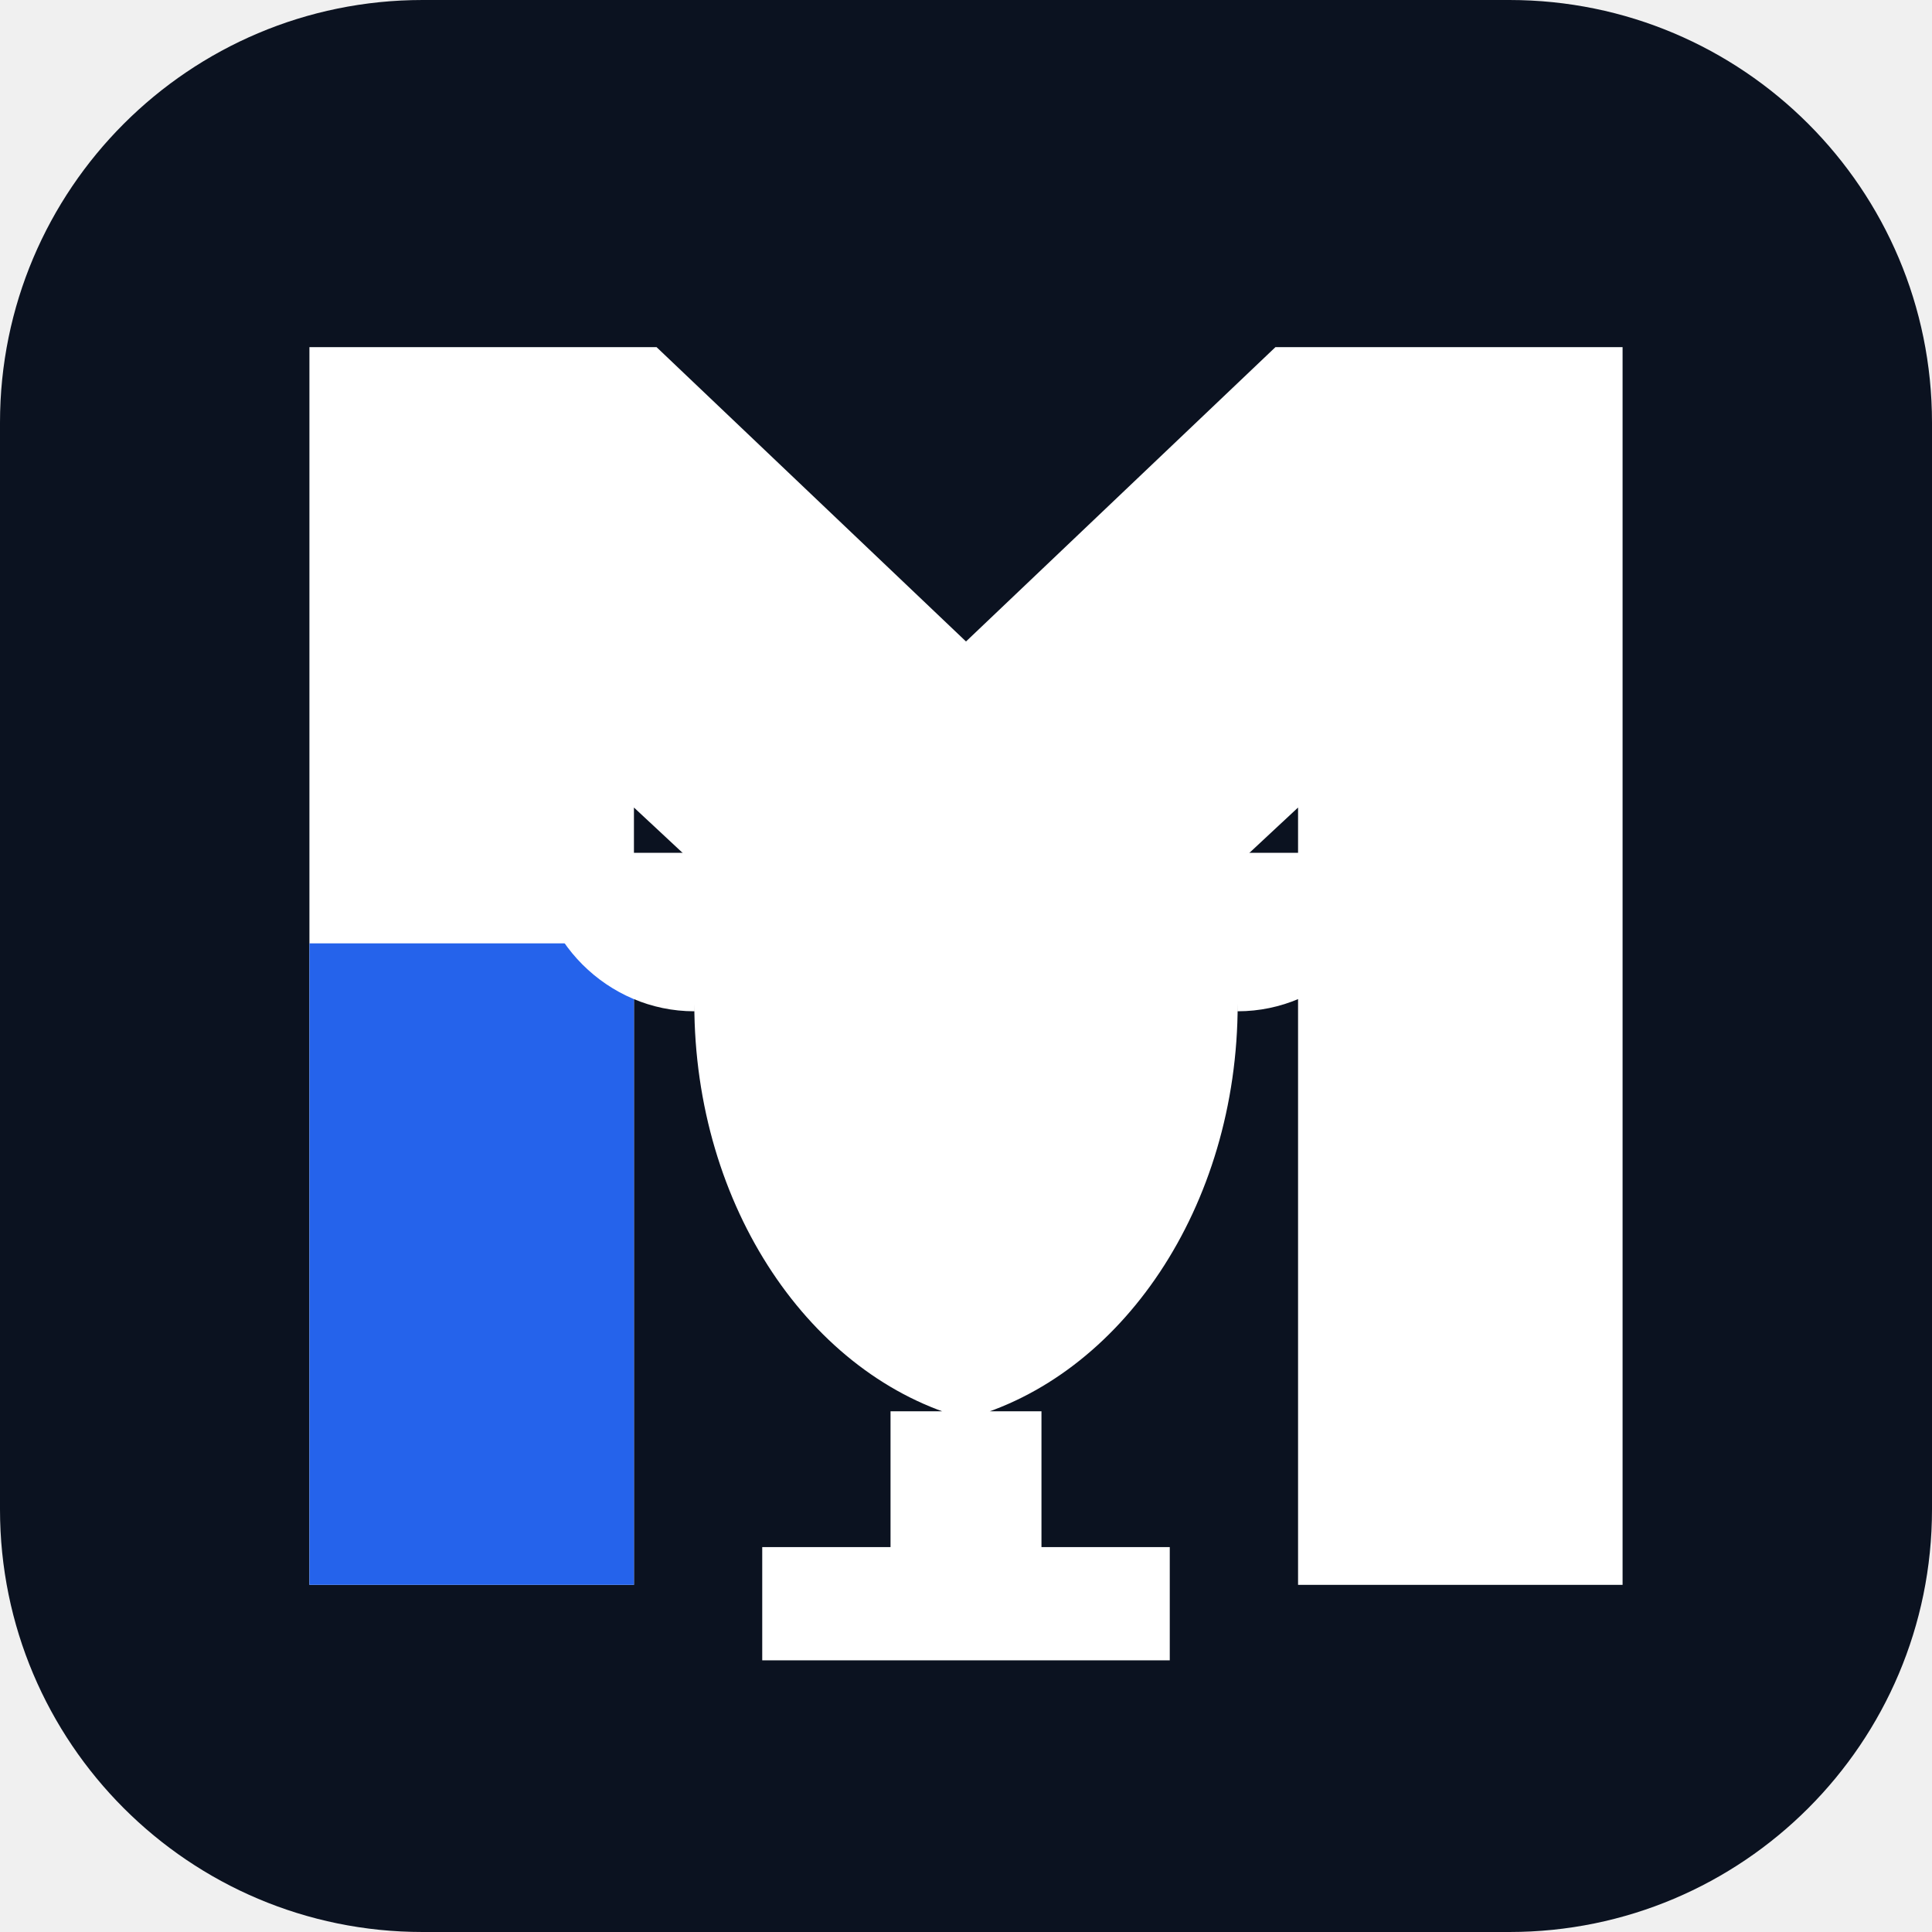
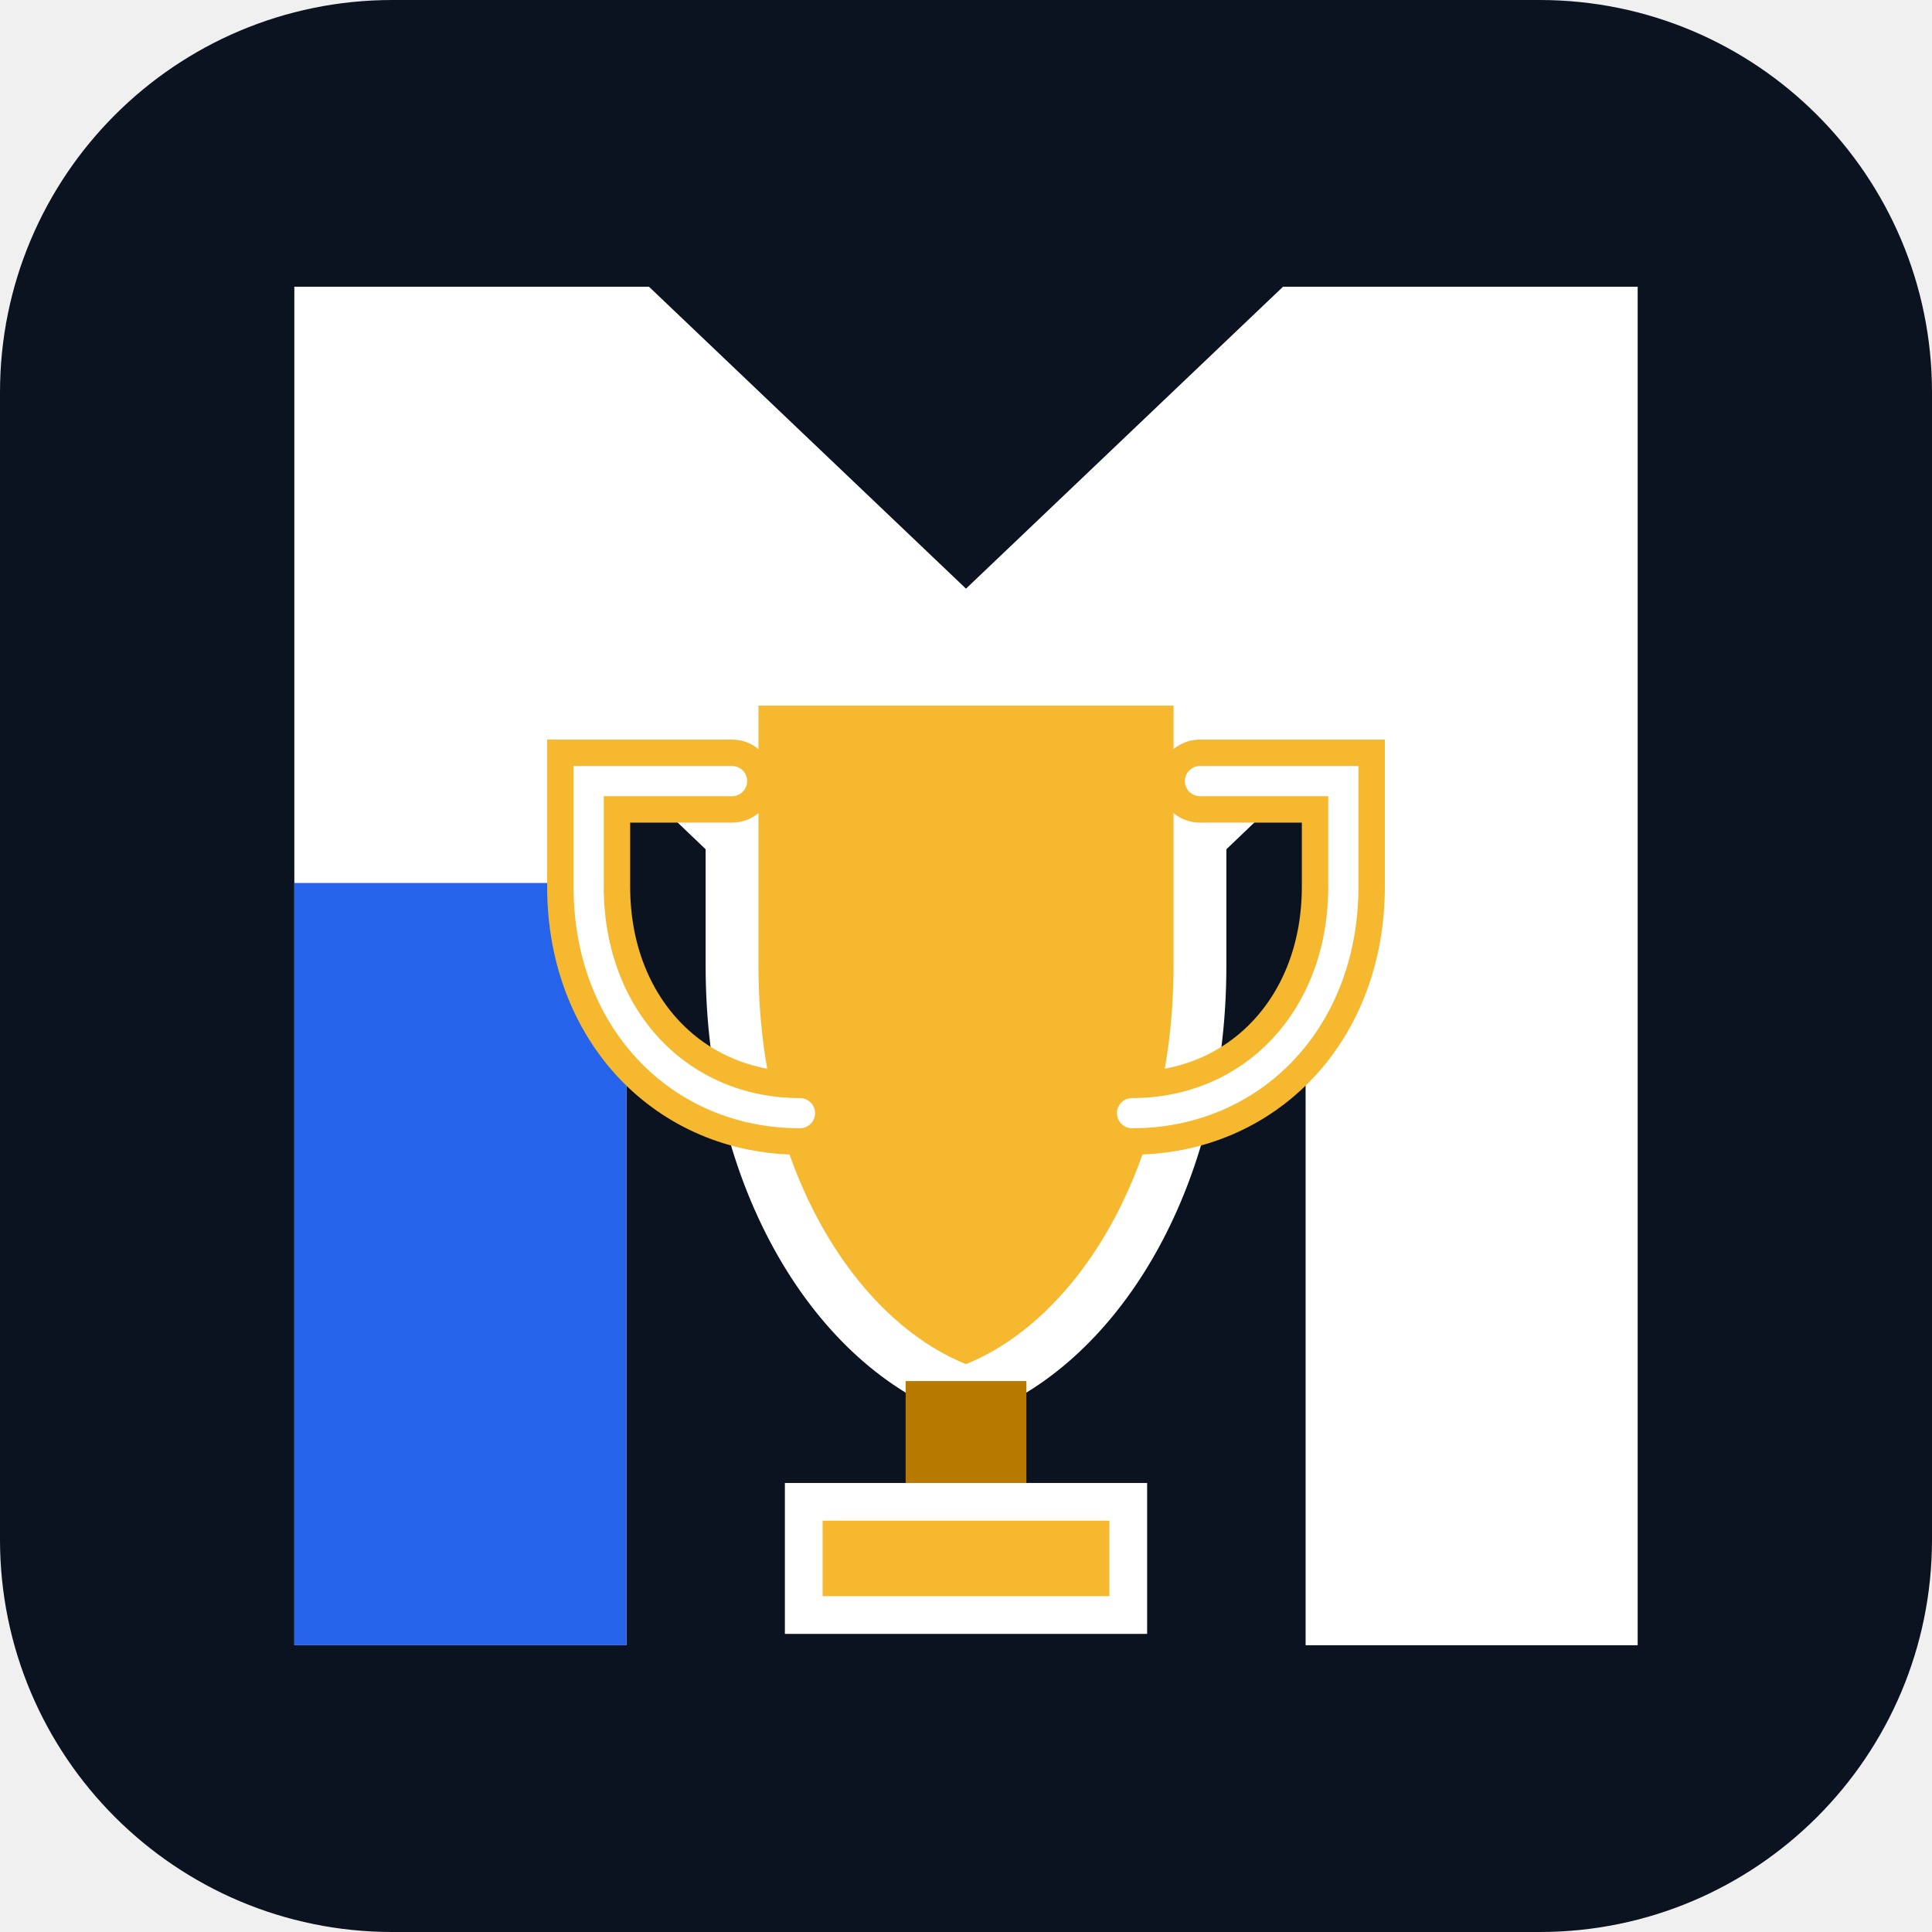
<svg xmlns="http://www.w3.org/2000/svg" viewBox="0 0 512 512">
-   <rect width="512" height="512" rx="112" fill="#0B1220" />
-   <path fill="#FFFFFF" d="M82 92h92l82 78 82-78h92v328h-86V214l-88 82-88-82v206H82z" />
-   <path fill="#2563EB" d="M82 250h86v170H82z" />
-   <path fill="#fff" d="M184 208h144v58c0 54-31 99-72 110-41-11-72-56-72-110v-58zm-42 18h42v42c-23 0-42-19-42-42zm186 0h42c0 23-19 42-42 42v-42zM236 374h40v36h-40zm-34 36h108v30H202z" />
+   <rect width="512" height="512" rx="104" fill="#0B1220" />
+   <path fill="#FFFFFF" d="M78 76h94l84 80 84-80h94v360h-88V205l-90 86-90-86v231H78z" />
+   <path fill="#2563EB" d="M78 234h88v202H78z" />
+   <path fill="#F5B82E" stroke="#fff" stroke-width="14" stroke-linejoin="round" d="M194 180h124v76c0 57-28 101-62 113-34-12-62-56-62-113z" />
+   <path fill="none" stroke="#F5B82E" stroke-width="22" stroke-linecap="round" d="M194 207h-38v28c0 35 24 60 56 60M318 207h38v28c0 35-24 60-56 60" />
+   <path fill="none" stroke="#fff" stroke-width="8" stroke-linecap="round" d="M194 207h-38v28c0 35 24 60 56 60M318 207h38v28c0 35-24 60-56 60" />
+   <path fill="#B77900" d="M240 366h32v38h-32z" />
+   <path fill="#F5B82E" stroke="#fff" stroke-width="10" d="M213 398h86v30h-86z" />
</svg>
